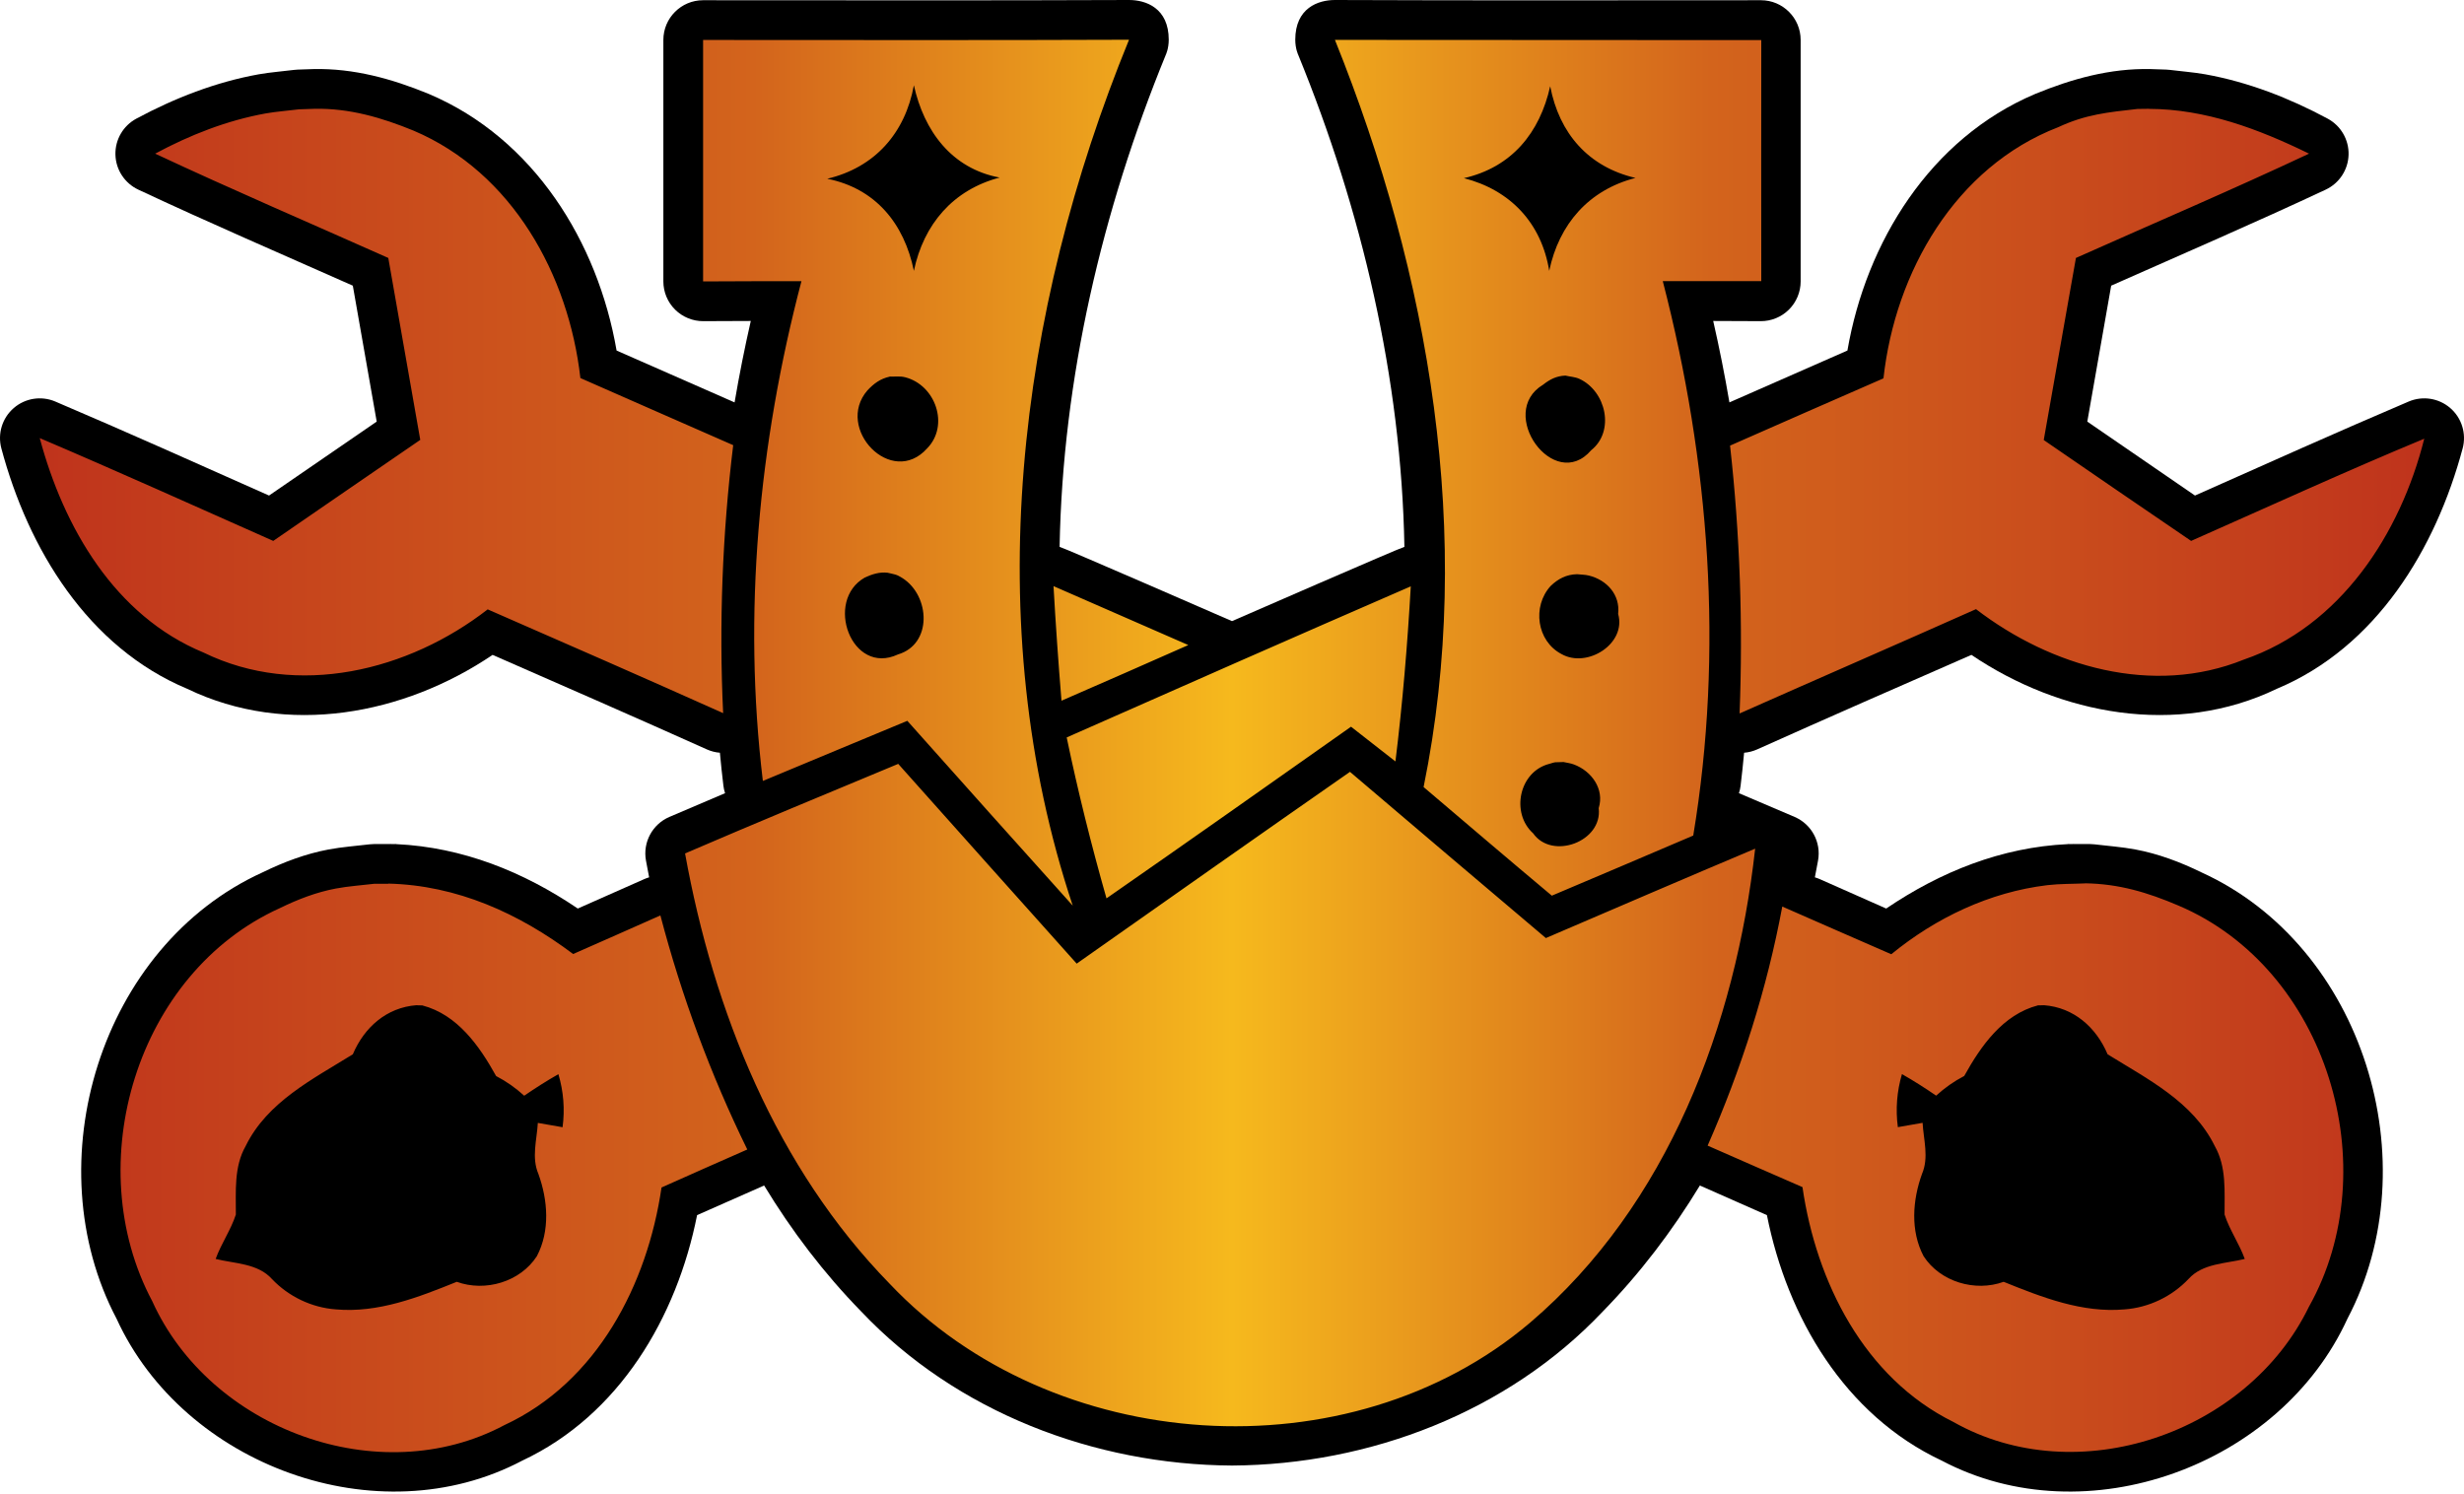
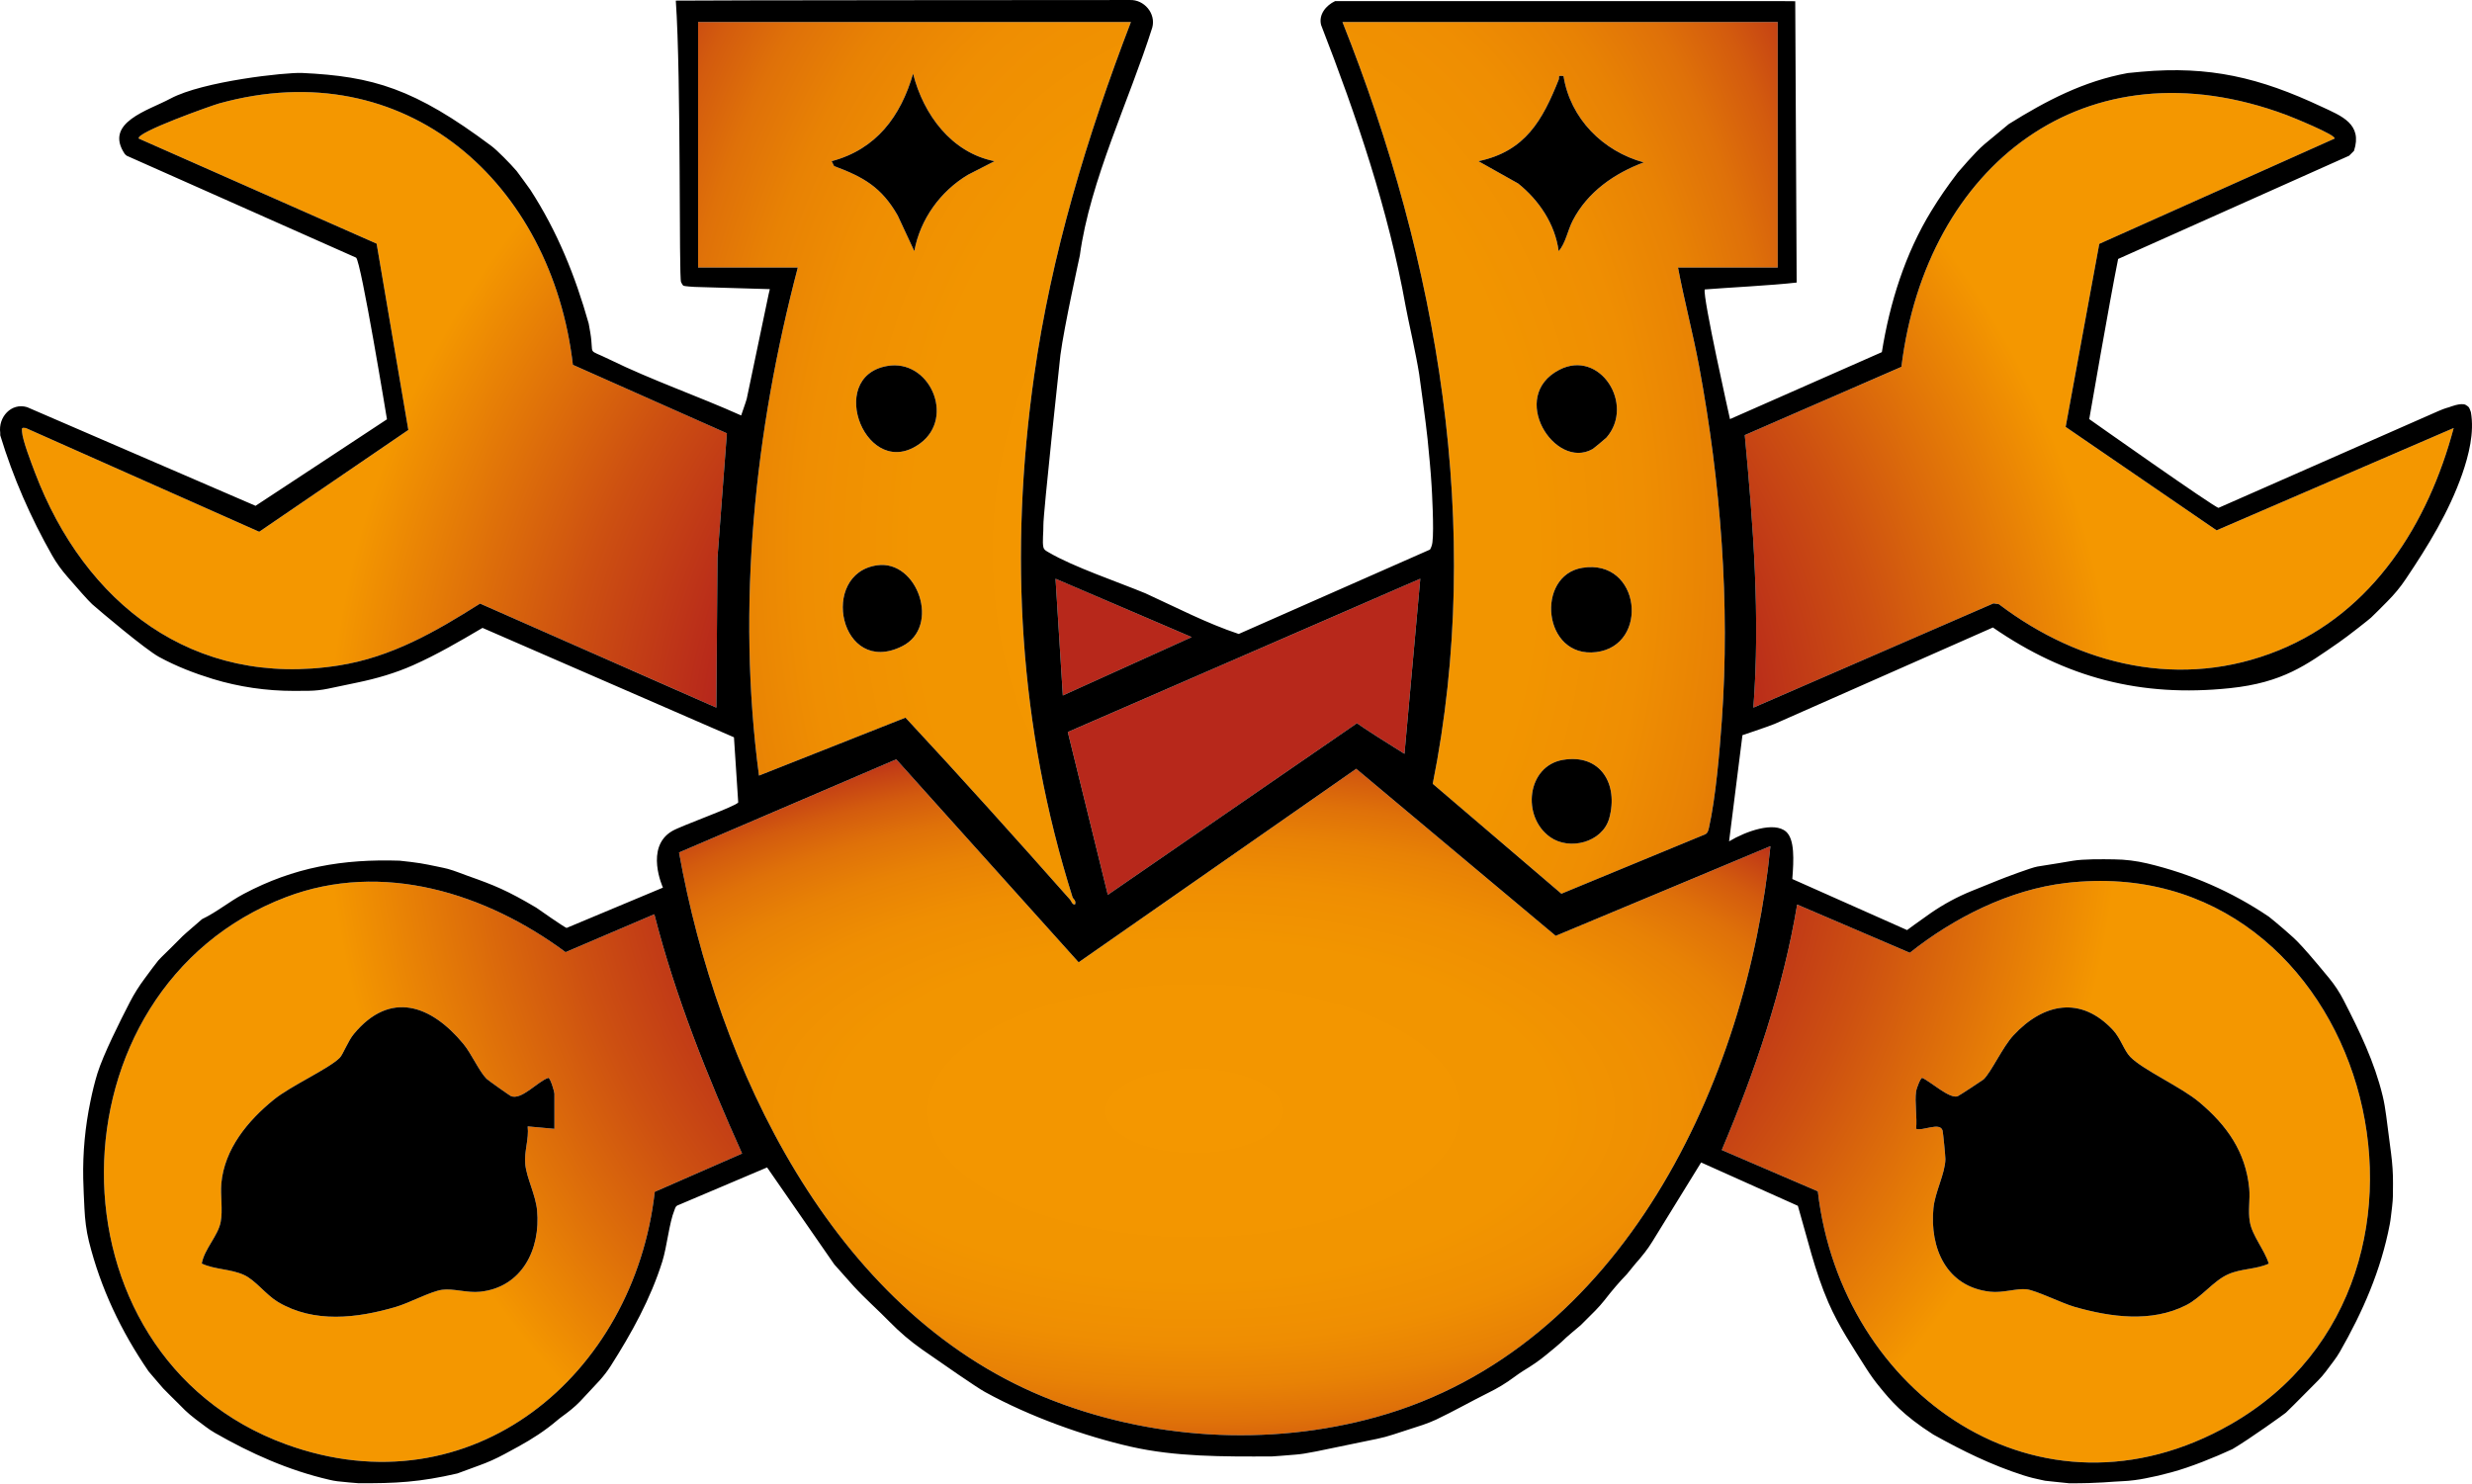
- <svg xmlns="http://www.w3.org/2000/svg" width="320" height="194" viewBox="0 0 320 194" version="1.1" xml:space="preserve" style="fill-rule:evenodd;clip-rule:evenodd;stroke-linejoin:round;stroke-miterlimit:2;">
-   <g transform="matrix(1,0,0,1,-0.0005,-63.112)">
-     <g transform="matrix(1.03225,0,0,1.03225,-5.15952,-5.1588)">
-       <path d="M160,144.292L160.001,144.292C160.001,144.292 181.272,135.012 181.691,134.947C181.31,113.779 176.331,92.593 168.332,73.041C168.332,73.041 167.96,72.284 167.96,71.138C167.96,67.161 170.817,66.129 172.981,66.138C190.832,66.213 208.692,66.166 226.543,66.166C229.304,66.166 231.543,68.405 231.543,71.166L231.543,101.548C231.543,102.88 231.011,104.157 230.066,105.096C229.121,106.034 227.841,106.557 226.509,106.548C224.52,106.534 222.532,106.527 220.543,106.524C221.316,109.919 221.998,113.336 222.581,116.771C227.538,114.603 232.479,112.421 237.427,110.246C239.786,96.578 247.859,83.553 261.019,77.972C261.036,77.964 261.054,77.957 261.071,77.95C265.702,76.047 270.488,74.72 275.565,74.829L277.547,74.896C277.703,74.902 277.858,74.914 278.012,74.934C279.486,75.122 280.97,75.227 282.435,75.485C282.442,75.486 282.45,75.487 282.457,75.489C287.858,76.463 293.028,78.476 297.849,81.067C299.513,81.962 300.531,83.72 300.479,85.609C300.427,87.498 299.314,89.197 297.602,89.999C288.69,94.174 279.629,98.081 270.612,102.082C269.611,107.773 268.609,113.478 267.608,119.186C272.13,122.291 276.647,125.385 281.155,128.491C290.103,124.512 299.018,120.505 308.042,116.662C309.802,115.913 311.834,116.232 313.279,117.486C314.723,118.739 315.326,120.706 314.832,122.553C311.453,135.192 303.976,147.574 291.426,152.818C278.879,158.863 264.188,156.084 253.028,148.54C244.035,152.473 235.044,156.406 226.068,160.434C225.542,160.669 224.988,160.809 224.43,160.853C224.303,162.236 224.155,163.619 223.989,165.001C223.95,165.324 223.88,165.639 223.78,165.942C226.12,166.931 228.457,167.927 230.789,168.931C232.926,169.851 234.146,172.123 233.732,174.413C233.604,175.119 233.471,175.825 233.332,176.53C233.542,176.59 233.749,176.666 233.951,176.756C236.734,177.998 239.521,179.228 242.306,180.456C249.14,175.83 256.797,172.742 265.154,172.352C265.505,172.349 266.149,172.339 266.149,172.339L267.883,172.339C268.085,172.339 268.286,172.351 268.486,172.375C270.214,172.585 271.95,172.704 273.658,173.024C276.544,173.564 279.317,174.609 281.951,175.896C302.385,185.178 310.674,212.461 300.332,232.076C291.887,250.537 267.476,259.526 249.296,249.924C237.081,244.196 229.845,231.873 227.299,219.034C224.522,217.798 221.738,216.574 218.965,215.351L218.866,215.304C215.406,221.005 211.355,226.342 206.649,231.16C194.674,243.815 177.322,250.442 160.001,250.543L160,250.543C142.678,250.442 125.326,243.815 113.351,231.16C108.645,226.342 104.594,221.005 101.135,215.304L101.035,215.351C98.262,216.574 95.479,217.798 92.701,219.034C90.156,231.873 82.92,244.196 70.704,249.924C52.525,259.526 28.113,250.537 19.668,232.076C9.327,212.461 17.616,185.178 38.05,175.896C40.683,174.609 43.456,173.564 46.342,173.024C48.05,172.704 49.787,172.585 51.515,172.375C51.715,172.351 51.916,172.339 52.117,172.339L53.852,172.339C53.852,172.339 54.495,172.349 54.847,172.352C63.203,172.742 70.86,175.83 77.694,180.456C80.479,179.228 83.267,177.998 86.049,176.756C86.251,176.666 86.458,176.59 86.669,176.53C86.529,175.825 86.396,175.119 86.269,174.413C85.855,172.123 87.075,169.851 89.212,168.931C91.544,167.927 93.88,166.931 96.221,165.942C96.121,165.639 96.051,165.324 96.012,165.001C95.845,163.619 95.697,162.236 95.571,160.853C95.013,160.809 94.458,160.669 93.933,160.434C84.957,156.406 75.965,152.473 66.973,148.54C55.813,156.084 41.121,158.863 28.575,152.818C16.024,147.574 8.547,135.192 5.169,122.553C4.675,120.706 5.278,118.739 6.722,117.486C8.166,116.232 10.199,115.913 11.958,116.662C20.983,120.505 29.898,124.512 38.846,128.491C43.353,125.385 47.87,122.291 52.393,119.186C51.391,113.478 50.39,107.773 49.388,102.082C40.372,98.081 31.31,94.174 22.398,89.999C20.687,89.197 19.574,87.498 19.522,85.609C19.469,83.72 20.487,81.962 22.152,81.067C26.973,78.476 32.142,76.463 37.543,75.489C37.551,75.487 37.558,75.486 37.566,75.485C39.031,75.227 40.514,75.122 41.989,74.934C42.143,74.914 42.298,74.902 42.453,74.896L44.436,74.829C49.512,74.72 54.299,76.047 58.929,77.95C58.947,77.957 58.964,77.964 58.982,77.972C72.141,83.553 80.215,96.578 82.573,110.246C87.522,112.421 92.463,114.603 97.419,116.771C98.003,113.336 98.684,109.919 99.457,106.524C97.469,106.527 95.48,106.534 93.492,106.548C92.16,106.557 90.879,106.034 89.934,105.096C88.989,104.157 88.458,102.88 88.458,101.548L88.458,71.166C88.458,68.405 90.696,66.166 93.458,66.166C111.309,66.166 129.169,66.213 147.02,66.138C149.183,66.129 152.041,67.161 152.041,71.138C152.041,72.284 151.668,73.041 151.668,73.041C143.67,92.593 138.69,113.779 138.31,134.947C138.729,135.012 160,144.292 160,144.292ZM54.847,172.352C55.028,172.354 55.132,172.354 55.029,172.35C54.926,172.345 54.616,172.337 53.971,172.321C54.264,172.328 54.556,172.339 54.847,172.352ZM265.154,172.352C264.972,172.354 264.869,172.354 264.972,172.35C265.075,172.345 265.384,172.337 266.03,172.321C265.737,172.328 265.444,172.339 265.154,172.352Z" />
-     </g>
-     <g transform="matrix(9.6765,0,0,9.6765,5.17159,5.17279)">
-       <path d="M4.677,17.848C5.599,17.87 6.43,18.247 7.158,18.793C7.548,18.621 7.939,18.449 8.329,18.275C8.613,19.358 9.003,20.412 9.495,21.417C9.112,21.586 8.727,21.755 8.344,21.927C8.154,23.231 7.477,24.54 6.236,25.116C4.552,26.014 2.285,25.171 1.509,23.453C0.53,21.615 1.298,19.046 3.222,18.177C3.461,18.06 3.712,17.963 3.974,17.914C4.145,17.882 4.319,17.871 4.492,17.85L4.677,17.85L4.677,17.848ZM5.057,19.48C4.655,19.51 4.354,19.777 4.201,20.139C3.668,20.47 3.054,20.776 2.763,21.37C2.603,21.651 2.633,21.979 2.631,22.29C2.564,22.498 2.434,22.68 2.36,22.886C2.617,22.95 2.925,22.944 3.115,23.155C3.339,23.391 3.648,23.539 3.972,23.563C4.539,23.614 5.081,23.401 5.596,23.193C5.979,23.332 6.448,23.194 6.671,22.849C6.85,22.508 6.819,22.098 6.692,21.746C6.597,21.525 6.671,21.288 6.684,21.06C6.795,21.079 6.906,21.098 7.016,21.118C7.048,20.878 7.029,20.638 6.96,20.406C6.803,20.495 6.65,20.593 6.501,20.695C6.387,20.591 6.261,20.502 6.124,20.431C5.9,20.027 5.606,19.607 5.134,19.483L5.056,19.481L5.057,19.48ZM26.896,19.48C27.298,19.51 27.599,19.777 27.752,20.139C28.285,20.47 28.899,20.776 29.19,21.37C29.35,21.651 29.32,21.979 29.322,22.29C29.389,22.498 29.519,22.68 29.593,22.886C29.336,22.95 29.028,22.944 28.838,23.155C28.614,23.391 28.305,23.539 27.981,23.563C27.414,23.614 26.872,23.401 26.357,23.193C25.974,23.332 25.505,23.194 25.282,22.848C25.103,22.507 25.134,22.097 25.261,21.745C25.356,21.524 25.282,21.287 25.269,21.059C25.158,21.078 25.047,21.097 24.937,21.117C24.905,20.877 24.924,20.637 24.992,20.405C25.149,20.494 25.302,20.592 25.451,20.694C25.565,20.59 25.691,20.501 25.828,20.43C26.052,20.026 26.346,19.606 26.818,19.482L26.896,19.481L26.896,19.48ZM27.453,17.845C27.283,17.853 27.112,17.849 26.943,17.869C26.17,17.962 25.448,18.306 24.849,18.796C24.36,18.585 23.875,18.369 23.386,18.156C23.18,19.262 22.837,20.335 22.384,21.365C22.808,21.552 23.233,21.737 23.657,21.922C23.842,23.197 24.485,24.481 25.682,25.074C27.345,26.014 29.628,25.228 30.453,23.53C31.502,21.664 30.703,18.991 28.701,18.142C28.291,17.967 27.905,17.851 27.452,17.844L27.453,17.845ZM11.523,16.24C10.568,16.638 9.61,17.034 8.66,17.443C9.043,19.562 9.883,21.66 11.406,23.219C13.585,25.525 17.572,25.804 20.003,23.74C21.851,22.163 22.759,19.745 23.022,17.379C22.082,17.775 21.148,18.178 20.213,18.579C19.336,17.835 18.459,17.095 17.584,16.348C16.358,17.202 15.137,18.063 13.916,18.922C13.117,18.029 12.318,17.136 11.521,16.241L11.523,16.24ZM11.731,7.132C11.866,7.741 12.233,8.249 12.882,8.371C12.257,8.535 11.862,8.998 11.731,9.623C11.601,8.99 11.218,8.517 10.568,8.387C11.206,8.236 11.614,7.775 11.731,7.132ZM11.408,11.042C11.476,11.045 11.546,11.034 11.612,11.051C12.023,11.155 12.21,11.697 11.91,12.005C11.431,12.541 10.666,11.737 11.108,11.227C11.194,11.136 11.279,11.071 11.407,11.043L11.408,11.042ZM11.377,13.675C11.473,13.698 11.495,13.694 11.579,13.748C11.95,13.986 11.982,14.635 11.517,14.772C10.892,15.063 10.525,14.048 11.074,13.739C11.17,13.695 11.268,13.663 11.376,13.675L11.377,13.675ZM14.618,6.521C12.713,6.529 10.807,6.524 8.902,6.524L8.902,9.765C9.342,9.762 9.782,9.762 10.222,9.762C9.649,11.943 9.433,14.223 9.704,16.47C10.35,16.202 10.995,15.931 11.643,15.663C12.382,16.491 13.119,17.318 13.863,18.144C12.598,14.344 13.124,10.174 14.618,6.522L14.618,6.521ZM18.4,13.858C16.859,14.527 15.321,15.206 13.782,15.886C13.933,16.612 14.113,17.333 14.316,18.046C15.414,17.283 16.505,16.513 17.598,15.742C17.746,15.859 18.043,16.091 18.194,16.208C18.29,15.427 18.355,14.644 18.4,13.858ZM20.271,7.145C20.393,7.78 20.784,8.228 21.416,8.376C20.789,8.537 20.39,8.995 20.258,9.623C20.154,8.98 19.735,8.538 19.113,8.379C19.753,8.233 20.131,7.773 20.271,7.145ZM20.475,11.029C20.538,11.044 20.604,11.046 20.663,11.073C21.022,11.239 21.142,11.776 20.821,12.031C20.324,12.609 19.546,11.529 20.176,11.151C20.268,11.079 20.354,11.034 20.476,11.029L20.475,11.029ZM20.631,13.695C20.684,13.701 20.738,13.7 20.79,13.713C21.032,13.772 21.213,13.972 21.183,14.228C21.297,14.629 20.767,14.962 20.423,14.767C20.09,14.593 20.027,14.127 20.277,13.853C20.378,13.756 20.487,13.699 20.631,13.695ZM20.455,16.217C20.499,16.227 20.545,16.232 20.587,16.248C20.826,16.336 21.002,16.579 20.922,16.835C20.977,17.285 20.295,17.535 20.042,17.173C19.74,16.902 19.852,16.345 20.258,16.241C20.364,16.21 20.3,16.223 20.454,16.216L20.455,16.217ZM17.382,6.523C18.652,9.678 19.259,13.184 18.572,16.552C19.145,17.039 19.717,17.528 20.293,18.01C20.926,17.742 21.558,17.474 22.191,17.203C22.602,14.728 22.41,12.185 21.782,9.761L23.104,9.761C23.101,8.683 23.104,7.603 23.104,6.526C21.196,6.523 19.291,6.526 17.383,6.523L17.382,6.523ZM28.305,7.448L28.153,7.45C27.756,7.495 27.46,7.522 27.089,7.695C25.707,8.229 24.9,9.642 24.744,11.066C24.057,11.365 23.372,11.667 22.685,11.969C22.818,13.161 22.859,14.364 22.813,15.564C23.87,15.095 24.929,14.635 25.986,14.164C26.993,14.937 28.36,15.335 29.581,14.841C30.877,14.396 31.682,13.154 32.002,11.876C30.95,12.313 29.915,12.787 28.873,13.248C28.212,12.798 27.553,12.347 26.895,11.894C27.041,11.079 27.181,10.265 27.327,9.45C28.371,8.984 29.422,8.536 30.456,8.05C29.781,7.72 29.068,7.451 28.307,7.449L28.305,7.448ZM3.687,7.448L3.479,7.455C3.33,7.474 3.18,7.484 3.032,7.51C2.511,7.604 2.013,7.8 1.548,8.05C2.581,8.534 3.633,8.984 4.677,9.45C4.82,10.262 4.963,11.077 5.106,11.892C4.447,12.345 3.789,12.795 3.133,13.248C2.089,12.785 1.051,12.316 -0.001,11.868C0.319,13.065 1.006,14.255 2.198,14.747C3.458,15.361 4.947,14.994 6.011,14.167C7.065,14.628 8.119,15.088 9.171,15.56C9.114,14.36 9.161,13.155 9.306,11.963C8.621,11.664 7.939,11.362 7.255,11.062C7.099,9.68 6.341,8.303 5.016,7.741C4.59,7.566 4.151,7.438 3.684,7.448L3.687,7.448ZM13.605,13.855C13.634,14.368 13.67,14.881 13.712,15.393C14.279,15.148 14.847,14.896 15.414,14.646C14.81,14.383 14.209,14.118 13.605,13.855Z" style="fill:url(#_Linear1);fill-rule:nonzero;" />
-     </g>
+ <svg xmlns="http://www.w3.org/2000/svg" id="Layer_2" width="243.992" height="146.422" viewBox="0 0 243.992 146.422">
+   <defs>
+     <style>.cls-1{fill:url(#radial-gradient);}.cls-2{fill:url(#radial-gradient-3);}.cls-3{fill:url(#radial-gradient-2);}</style>
+     <radialGradient id="radial-gradient" cx="120.851" cy="54.399" fx="120.851" fy="54.399" r="134.395" gradientTransform="translate(158.4419 -66.42433) rotate(90.04273) scale(1 .68937)" gradientUnits="userSpaceOnUse">
+       <stop offset="0" stop-color="#f49700" />
+       <stop offset=".329" stop-color="#f29500" />
+       <stop offset=".447" stop-color="#ef8e02" />
+       <stop offset=".531" stop-color="#e88204" />
+       <stop offset=".6" stop-color="#df7109" />
+       <stop offset=".658" stop-color="#d35b0e" />
+       <stop offset=".709" stop-color="#c44114" />
+       <stop offset=".746" stop-color="#b7281b" />
+     </radialGradient>
+     <radialGradient id="radial-gradient-2" cx="117.884" cy="109.654" fx="117.884" fy="109.654" r="90.191" gradientTransform="translate(0 57.61664) scale(1 .47456)" gradientUnits="userSpaceOnUse">
+       <stop offset="0" stop-color="#f49700" />
+       <stop offset=".389" stop-color="#f29500" />
+       <stop offset=".532" stop-color="#ef8e02" />
+       <stop offset=".634" stop-color="#e88205" />
+       <stop offset=".717" stop-color="#df7109" />
+       <stop offset=".788" stop-color="#d35b0e" />
+       <stop offset=".85" stop-color="#c44015" />
+       <stop offset=".895" stop-color="#b7281b" />
+     </radialGradient>
+     <radialGradient id="radial-gradient-3" cx="120.731" cy="76.73" fx="120.731" fy="76.73" r="131.376" gradientUnits="userSpaceOnUse">
+       <stop offset=".389" stop-color="#b7281b" />
+       <stop offset=".501" stop-color="#cd5011" />
+       <stop offset=".674" stop-color="#f49700" />
+     </radialGradient>
+   </defs>
+   <g id="Layer_2_copy_3">
+     <path class="cls-1" d="M175.464,2.172h-42.96c9.42,23.65,13.98,49.9,8.91,75.2l12.7,10.85,14.09-5.82c.35-.11.41-.41.48-.72.66-2.97,1.04-7.42,1.26-10.51.83-11.62-.11-23.53-2.23-34.97-.61-3.28-1.47-6.51-2.09-9.79h9.84V2.172ZM158.834,80.782c-.67,2.38-3.92,3.21-5.83,1.85-2.85-2.02-2.29-7.02,1.26-7.62,3.72-.63,5.5,2.4,4.57,5.77ZM153.914,36.502c4-2.06,7.48,3.42,4.65,6.69-.1.11-1.26,1.07-1.38,1.14-3.71,2.1-8.36-5.2-3.27-7.83ZM157.544,64.372c-5.28.64-6.01-7.57-1.36-8.32,5.77-.94,6.66,7.68,1.36,8.32ZM155.244,21.752c-.52.99-.7,2.25-1.4,3.04-.35-2.67-1.94-5.03-4-6.68l-3.92-2.2c4.64-.98,6.32-4.04,7.92-8.04.11-.28-.18-.46.48-.36.67,4.2,3.89,7.42,7.92,8.52-2.9,1.08-5.54,2.91-7,5.72ZM102.064,37.132c1.7-12.02,5.23-23.68,9.56-34.96h-42.72v24.24h9.84c-4.27,16.25-6.05,33.42-3.83,50.15l14.46-5.72c5.49,5.9,10.9,11.93,16.25,17.97.13.15.19.49.48.48.15-.39-.18-.55-.24-.72-5.31-16.84-6.27-33.95-3.8-51.44ZM89.044,63.792c-6.13,3.06-8.24-7.18-2.46-7.99,3.99-.56,6.29,6.08,2.46,7.99ZM90.844,43.752c-5.27,3.91-9.42-6.52-3.3-7.62,4.19-.76,6.76,5.04,3.3,7.62ZM95.544,17.252c-2.73,1.63-4.72,4.39-5.3,7.54l-1.64-3.52c-1.59-2.79-3.38-3.8-6.28-4.88l-.24-.48c4.42-1.18,6.81-4.42,8.04-8.64,1.02,4.03,3.78,7.8,8.04,8.64l-2.62,1.34Z" />
+     <path class="cls-3" d="M174.744,83.532c-2.27,23.24-14.67,49.59-38.83,56.33-10.73,3-22.63,2.25-32.92-1.98-20.94-8.61-32.19-32.61-35.97-53.73l21.44-9.19,18,20.03,27.4-19.1,19.69,16.49,21.19-8.85Z" />
+     <path class="cls-2" d="M203.934,87.162c-5.58.65-11.08,3.43-15.43,6.89l-11.12-4.76c-1.4,8.37-4.15,16.45-7.44,24.23l9.48,4.08c2.31,20.02,21.89,33.78,40.75,23,25.21-14.41,13.37-56.91-16.24-53.44ZM219.924,125.792c-1.44.63-2.63,2.28-4.15,3.05-3.44,1.74-7.44,1.18-10.99.17-1.27-.36-3.8-1.63-4.76-1.74-.98-.11-2.33.38-3.58.24-4.33-.47-5.99-4.3-5.61-8.25.15-1.58,1.16-3.42,1.18-4.84,0-.33-.23-2.65-.28-2.83-.28-.86-1.91.08-2.61-.16.12-1.17-.16-2.6,0-3.72.03-.22.42-1.3.6-1.31.85.37,2.68,2.08,3.49,1.82.14-.05,2.44-1.56,2.56-1.66.76-.71,1.9-3.23,2.96-4.36,2.95-3.18,6.66-3.93,9.84-.5.75.82,1.08,2.01,1.69,2.63,1.24,1.28,5.03,2.97,6.81,4.47,2.72,2.28,4.58,4.9,4.93,8.51.1,1.09-.13,2.22.06,3.3.22,1.35,1.47,2.8,1.87,4.13-1.29.58-2.71.47-4.01,1.05ZM242.184,42.252c-2.5,9.41-7.96,18.17-17.28,21.95-9.58,3.89-19.58,1.53-27.61-4.56l-.53-.08-23.7,10.29c.68-8.93-.01-17.99-.85-26.9l15.46-6.74c2.44-19.85,18.12-32.29,38.01-24.86.41.15,4.99,2,4.74,2.33l-23.22,10.39-3.32,18.07,14.9,10.21,23.4-10.1ZM140.184,57.132l-1.56,17.28c-.91-.56-3.91-2.45-4.69-3.02l-24.59,16.94-3.95-16.07,34.79-15.13ZM117.624,62.892l-12.72,5.76-.72-11.52,13.44,5.76ZM64.584,90.252l-8.76,3.74c-7.85-5.82-18.08-9.06-27.6-5.43-23.77,9.07-24.14,45.22,0,54.01,18.33,6.68,34.37-6.82,36.4-24.92l8.62-3.78c-3.44-7.67-6.57-15.46-8.66-23.62ZM54.724,111.432l-2.64-.24c.14,1.27-.36,2.45-.24,3.72.13,1.39,1.03,3.03,1.17,4.59.35,3.81-1.49,7.57-5.61,8.01-1.31.14-2.67-.35-3.78-.19-1.12.16-3.22,1.3-4.56,1.69-3.82,1.12-8.07,1.63-11.63-.49-1.21-.73-2.21-2.14-3.34-2.66-1.32-.61-2.87-.52-4.18-1.13.25-1.43,1.62-2.75,1.87-4.12.22-1.18-.04-2.56.06-3.78.31-3.42,2.62-6.2,5.17-8.27,1.67-1.37,5.44-3.05,6.53-4.15.31-.32.83-1.69,1.38-2.34,3.6-4.35,7.65-2.84,10.8.96.81.97,1.55,2.7,2.3,3.46.11.12,2.26,1.64,2.39,1.7,1.04.47,2.67-1.46,3.71-1.79.2,0,.6,1.38.6,1.55v3.48ZM71.744,42.772l-.93,12.31-.11,14.77-23.32-10.27c-4.38,2.77-8.74,5.29-13.95,6.11-14.37,2.26-25.08-6.12-29.99-19.06-.35-.93-1.22-3.16-1.27-4.02-.02-.38-.04-.41.37-.36l23.04,10.24,14.72-10.05-3.13-18.39L13.704,13.682c-.43-.57,7.29-3.3,7.92-3.47,18.47-5.13,32.85,7.91,34.92,25.8l15.2,6.76Z" />
+     <path d="M243.884,40.692c-.16-.44-.14-.5-.51-.72-.45-.26-1.62.22-1.62.22-.46.12-.89.3-1.11.4l-21.67,9.54c-.36,0-12.76-8.76-12.76-8.76,0,0,2.02-11.71,2.85-15.81l22.8-10.19c.06-.05.46-.45.48-.48.87-2.66-1.24-3.45-3.2-4.36-6.1-2.87-11.07-4.05-17.79-3.45-.16.02-1.18.11-1.34.13-4.36.8-8.03,2.72-11.75,5.04-.09.07-2.32,1.92-2.4,1.99-.95.8-2.56,2.73-2.64,2.81-1.05,1.38-1.8,2.47-2.59,3.76-2.59,4.22-4.11,9.08-4.89,13.95l-14.99,6.61s-2.73-12.15-2.49-12.8c2.08-.17,6.67-.4,9.07-.68l-.14-27.77-1.24-.01h-44.18c-.89.42-1.64,1.32-1.38,2.35,3.5,9.01,6.64,18.24,8.35,27.79.01.08.24,1.2.24,1.2.01.08.8,3.62,1.09,5.47.01.08.69,4.95.83,6.41.15,1.56.31,3.11.4,4.66.02.32.25,4.29.08,5.54-.03.25-.11.5-.24.72l-18.88,8.33c-3.18-1.06-6.16-2.62-9.2-4.01-2.71-1.12-7.16-2.63-9.53-4.03-.24-.14-.48-.24-.55-.53-.12-.51.02-1.54,0-2.16-.03-1.04,1.67-16.72,1.68-16.8.37-2.83,1.91-9.76,1.92-9.84.99-7.36,4.92-15.42,7.15-22.5.37-1.39-.81-2.77-2.22-2.71,0,0-43.79.02-44.81.06.54,7.74.29,27.4.52,27.79.06.09.13.28.22.34.11.08,1,.12,1.12.13.1,0,7.42.22,7.42.22l-.12.51-2.16,10.32c-.02.09-.15.49-.55,1.64-4.23-1.9-8.82-3.48-12.98-5.52-2.34-1.15-1.51-.25-1.91-2.66-.01-.08-.15-.83-.16-.9-1.33-4.72-3.1-9.09-5.76-13.2-.07-.09-1.27-1.77-1.35-1.85-.64-.75-1.96-2.08-2.49-2.47-7.59-5.68-11.7-6.88-18.69-7.21-1.59-.07-9.78.81-12.99,2.53-2.19,1.18-6.61,2.36-4.5,5.48.06.06.12.11.18.16l22.64,10.06c.49.33,3.05,15.96,3.05,15.96,0,0-12.95,8.54-12.97,8.54L2.674,40.192c-1.57-.47-2.87,1-2.65,2.54.01.08-.01.16,0,.24,1.27,4.17,2.99,8.1,5.13,11.87.42.74.93,1.44,1.49,2.08.86,1,2.12,2.43,2.45,2.72.71.63,5.25,4.47,6.61,5.21,1.69.92,3.47,1.61,5.3,2.17,2.59.79,5.29,1.18,8,1.18.41,0,.99-.01,1.48-.01.64-.01,1.28-.08,1.9-.21l2.91-.61c1.88-.39,3.74-.93,5.49-1.71,2.36-1.05,4.6-2.36,6.84-3.68l24.82,10.8.42,6.43c-.23.39-5.6,2.28-6.53,2.83-2.72,1.6-.9,5.58-.9,5.58l-9.51,3.98c-.22-.06-2.9-1.93-2.99-2-2.87-1.7-4.15-2.22-6.76-3.14-.76-.27-1.2-.47-1.97-.69-.36-.1-1.89-.4-1.97-.42-.79-.18-2.71-.39-2.79-.39-5.61-.18-10.41.64-15.39,3.28-1.42.75-2.66,1.8-4.11,2.49-.08.08-1.77,1.52-1.92,1.68-.39.4-.81.8-1.2,1.2-.39.4-.78.74-1.2,1.2-.19.22-.82,1.07-1.35,1.79-.55.74-1.05,1.53-1.47,2.35-.94,1.82-2.61,5.15-3.19,7.01-.28.91-.5,1.83-.69,2.76-.52,2.5-.76,5.06-.71,7.62.02.81.07,1.98.12,2.95.05,1.09.18,2.18.44,3.24,1.16,4.64,3.17,8.87,5.89,12.84.07.08,1.22,1.44,1.44,1.68.44.47.97.96,1.44,1.44.24.24.49.48.72.72.54.53,1.51,1.24,2.04,1.63.29.22.59.42.9.6,3.56,2.04,7.27,3.7,11.29,4.63.26.07.53.11.8.15.55.07,1.99.19,2.04.19,3.71.03,6.09-.1,9.81-.96.08-.02,1.19-.44,2.12-.78.87-.31,1.72-.69,2.53-1.13l1.38-.75c1.35-.74,2.65-1.58,3.82-2.58.16-.13.31-.26.47-.37.64-.46,1.25-.94,1.8-1.51.33-.34,1.29-1.38,1.93-2.07.39-.44.75-.9,1.07-1.4,2.07-3.25,3.95-6.64,5.11-10.34.46-1.48.68-3.81,1.19-5.05.09-.24.11-.43.43-.53l8.72-3.7,6.63,9.57c.08.08,1.68,1.9,1.92,2.16,1.14,1.24,2.41,2.35,3.58,3.55.98,1,2.04,1.9,3.18,2.7,2.08,1.45,5.39,3.75,6.2,4.19,4.47,2.46,9.87,4.37,14.4,5.4,4.41,1,9.04.98,13.92.96.16,0,1.46-.11,2.33-.18.53-.04,1.05-.12,2.06-.32l6-1.24c.53-.11,1.05-.25,1.57-.42.77-.26,1.97-.64,2.95-.96.44-.15.86-.32,1.28-.51,1.75-.83,3.45-1.8,5.18-2.66.88-.43,1.73-.94,2.52-1.53.29-.22.62-.44.93-.64.78-.47,1.54-.98,2.24-1.56.69-.56,1.39-1.15,1.5-1.26.5-.52,1.84-1.6,1.92-1.68l.48-.48c.32-.32.64-.64.96-.96.32-.32.62-.67.91-1.03.73-.94,1.46-1.8,2.21-2.57.08-.08.87-1.1,1.2-1.44.04-.05.31-.38.55-.68.27-.35.52-.7.75-1.08l4.82-7.82,9.55,4.28c.93,3.17,1.67,6.46,3.01,9.54,1.03,2.37,2.39,4.37,3.73,6.5.42.66.87,1.29,1.37,1.89,1.02,1.25,2.23,2.72,5.26,4.65,2.91,1.62,5.73,3.01,8.88,4.02.62.2,1.27.36,1.92.49l.24.05c.08,0,2.23.25,2.38.25,3,.01,4.17-.17,5.32-.21.61-.02,1.61-.15,2.21-.28,1.3-.27,1.18-.23,2.57-.6,1.86-.5,4.25-1.47,6-2.28,1.72-1.01,5.2-3.52,5.28-3.6,1.07-1.03,2.12-2.13,3.18-3.18.27-.28.53-.57.76-.88s.54-.73.78-1.04c.22-.29.42-.59.6-.9,2.27-3.96,4.07-8.08,4.93-12.59.05-.25.08-.49.11-.73.07-.55.2-1.58.2-2.04,0-.41.01-.82.01-1.24.01-1-.06-2-.19-3l-.48-3.7c-.09-.66-.19-1.32-.35-1.97-.81-3.36-2.28-6.38-3.85-9.44-.4-.78-.88-1.51-1.43-2.18-3.37-4.09-3.43-3.88-4.51-4.87-.27-.25-1.35-1.13-1.44-1.2-3.67-2.48-7.71-4.24-12.01-5.26-1.07-.25-2.16-.39-3.25-.4-1.24-.02-3.01-.04-4.1.14-.21.04-2.48.42-3.49.57-.6.1-3.3,1.12-3.86,1.35l-2.65,1.07c-1.4.57-2.73,1.29-3.97,2.14-1.14.79-2.38,1.71-2.38,1.71l-11.33-5.04c.15-1.9.24-3.91-.61-4.67-1.18-1.04-3.96-.05-5.63.95l1.32-10.48s2.49-.83,3.17-1.11l21.55-9.52c7.21,4.97,14.6,6.91,23.4,5.99,5.23-.55,7.53-2.29,10.74-4.51.89-.61,3.01-2.29,3.18-2.45.34-.32,1.02-1,1.6-1.59.68-.68,1.3-1.42,1.83-2.22,2.19-3.26,4.26-6.62,5.57-10.36.65-1.87,1.21-4.1.86-6.11ZM70.814,55.082l-.11,14.77-23.32-10.27c-4.38,2.77-8.74,5.29-13.95,6.11-14.37,2.26-25.08-6.12-29.99-19.06-.35-.93-1.22-3.16-1.27-4.02-.02-.38-.04-.41.37-.36l23.04,10.24,14.72-10.05-3.13-18.39L13.704,13.682c-.43-.57,7.29-3.3,7.92-3.47,18.47-5.13,32.85,7.91,34.92,25.8l15.2,6.76-.93,12.31ZM132.504,2.172h42.96v24.24h-9.84c.62,3.28,1.48,6.51,2.09,9.79,2.12,11.44,3.06,23.35,2.23,34.97-.22,3.09-.6,7.54-1.26,10.51-.07.31-.13.61-.48.72l-14.09,5.82-12.7-10.85c5.07-25.3.51-51.55-8.91-75.2ZM140.184,57.132l-1.56,17.28c-.91-.56-3.91-2.45-4.69-3.02l-24.59,16.94-3.95-16.07,34.79-15.13ZM117.624,62.892l-12.72,5.76-.72-11.52,13.44,5.76ZM78.744,26.412h-9.84V2.172h42.72c-4.33,11.28-7.86,22.94-9.56,34.96-2.47,17.49-1.51,34.6,3.8,51.44.06.17.39.33.24.72-.29.01-.35-.33-.48-.48-5.35-6.04-10.76-12.07-16.25-17.97l-14.46,5.72c-2.22-16.73-.44-33.9,3.83-50.15ZM64.624,117.652c-2.03,18.1-18.07,31.6-36.4,24.92-24.14-8.79-23.77-44.94,0-54.01,9.52-3.63,19.75-.39,27.6,5.43l8.76-3.74c2.09,8.16,5.22,15.95,8.66,23.62l-8.62,3.78ZM177.384,89.292l11.12,4.76c4.35-3.46,9.85-6.24,15.43-6.89,29.61-3.47,41.45,39.03,16.24,53.44-18.86,10.78-38.44-2.98-40.75-23l-9.48-4.08c3.29-7.78,6.04-15.86,7.44-24.23ZM174.744,83.532c-2.27,23.24-14.67,49.59-38.83,56.33-10.73,3-22.63,2.25-32.92-1.98-20.94-8.61-32.19-32.61-35.97-53.73l21.44-9.19,18,20.03,27.4-19.1,19.69,16.49,21.19-8.85ZM224.904,64.202c-9.58,3.89-19.58,1.53-27.61-4.56l-.53-.08-23.7,10.29c.68-8.93-.01-17.99-.85-26.9l15.46-6.74c2.44-19.85,18.12-32.29,38.01-24.86.41.15,4.99,2,4.74,2.33l-23.22,10.39-3.32,18.07,14.9,10.21,23.4-10.1c-2.5,9.41-7.96,18.17-17.28,21.95ZM162.244,16.032c-2.9,1.08-5.54,2.91-7,5.72-.52.99-.7,2.25-1.4,3.04-.35-2.67-1.94-5.03-4-6.68l-3.92-2.2c4.64-.98,6.32-4.04,7.92-8.04.11-.28-.18-.46.48-.36.67,4.2,3.89,7.42,7.92,8.52ZM157.544,64.372c-5.28.64-6.01-7.57-1.36-8.32,5.77-.94,6.66,7.68,1.36,8.32ZM158.834,80.782c-.67,2.38-3.92,3.21-5.83,1.85-2.85-2.02-2.29-7.02,1.26-7.62,3.72-.63,5.5,2.4,4.57,5.77ZM158.564,43.192c-.1.11-1.26,1.07-1.38,1.14-3.71,2.1-8.36-5.2-3.27-7.83,4-2.06,7.48,3.42,4.65,6.69ZM98.164,15.912l-2.62,1.34c-2.73,1.63-4.72,4.39-5.3,7.54l-1.64-3.52c-1.59-2.79-3.38-3.8-6.28-4.88l-.24-.48c4.42-1.18,6.81-4.42,8.04-8.64,1.02,4.03,3.78,7.8,8.04,8.64ZM90.844,43.752c-5.27,3.91-9.42-6.52-3.3-7.62,4.19-.76,6.76,5.04,3.3,7.62ZM89.044,63.792c-6.13,3.06-8.24-7.18-2.46-7.99,3.99-.56,6.29,6.08,2.46,7.99ZM223.934,124.742c-1.29.58-2.71.47-4.01,1.05-1.44.63-2.63,2.28-4.15,3.05-3.44,1.74-7.44,1.18-10.99.17-1.27-.36-3.8-1.63-4.76-1.74-.98-.11-2.33.38-3.58.24-4.33-.47-5.99-4.3-5.61-8.25.15-1.58,1.16-3.42,1.18-4.84,0-.33-.23-2.65-.28-2.83-.28-.86-1.91.08-2.61-.16.12-1.17-.16-2.6,0-3.72.03-.22.42-1.3.6-1.31.85.37,2.68,2.08,3.49,1.82.14-.05,2.44-1.56,2.56-1.66.76-.71,1.9-3.23,2.96-4.36,2.95-3.18,6.66-3.93,9.84-.5.75.82,1.08,2.01,1.69,2.63,1.24,1.28,5.03,2.97,6.81,4.47,2.72,2.28,4.58,4.9,4.93,8.51.1,1.09-.13,2.22.06,3.3.22,1.35,1.47,2.8,1.87,4.13ZM54.724,111.432l-2.64-.24c.14,1.27-.36,2.45-.24,3.72.13,1.39,1.03,3.03,1.17,4.59.35,3.81-1.49,7.57-5.61,8.01-1.31.14-2.67-.35-3.78-.19-1.12.16-3.22,1.3-4.56,1.69-3.82,1.12-8.07,1.63-11.63-.49-1.21-.73-2.21-2.14-3.34-2.66-1.32-.61-2.87-.52-4.18-1.13.25-1.43,1.62-2.75,1.87-4.12.22-1.18-.04-2.56.06-3.78.31-3.42,2.62-6.2,5.17-8.27,1.67-1.37,5.44-3.05,6.53-4.15.31-.32.83-1.69,1.38-2.34,3.6-4.35,7.65-2.84,10.8.96.81.97,1.55,2.7,2.3,3.46.11.12,2.26,1.64,2.39,1.7,1.04.47,2.67-1.46,3.71-1.79.2,0,.6,1.38.6,1.55v3.48Z" />
  </g>
-   <defs>
-     <linearGradient id="_Linear1" x1="0" y1="0" x2="1" y2="0" gradientUnits="userSpaceOnUse" gradientTransform="matrix(32.003,0,0,18.9589,-0.001,16.0004)">
-       <stop offset="0" style="stop-color:rgb(191,51,28);stop-opacity:1" />
-       <stop offset="0.3" style="stop-color:rgb(211,100,28);stop-opacity:1" />
-       <stop offset="0.5" style="stop-color:rgb(246,185,29);stop-opacity:1" />
-       <stop offset="0.7" style="stop-color:rgb(211,100,28);stop-opacity:1" />
-       <stop offset="1" style="stop-color:rgb(191,51,28);stop-opacity:1" />
-     </linearGradient>
-   </defs>
</svg>
